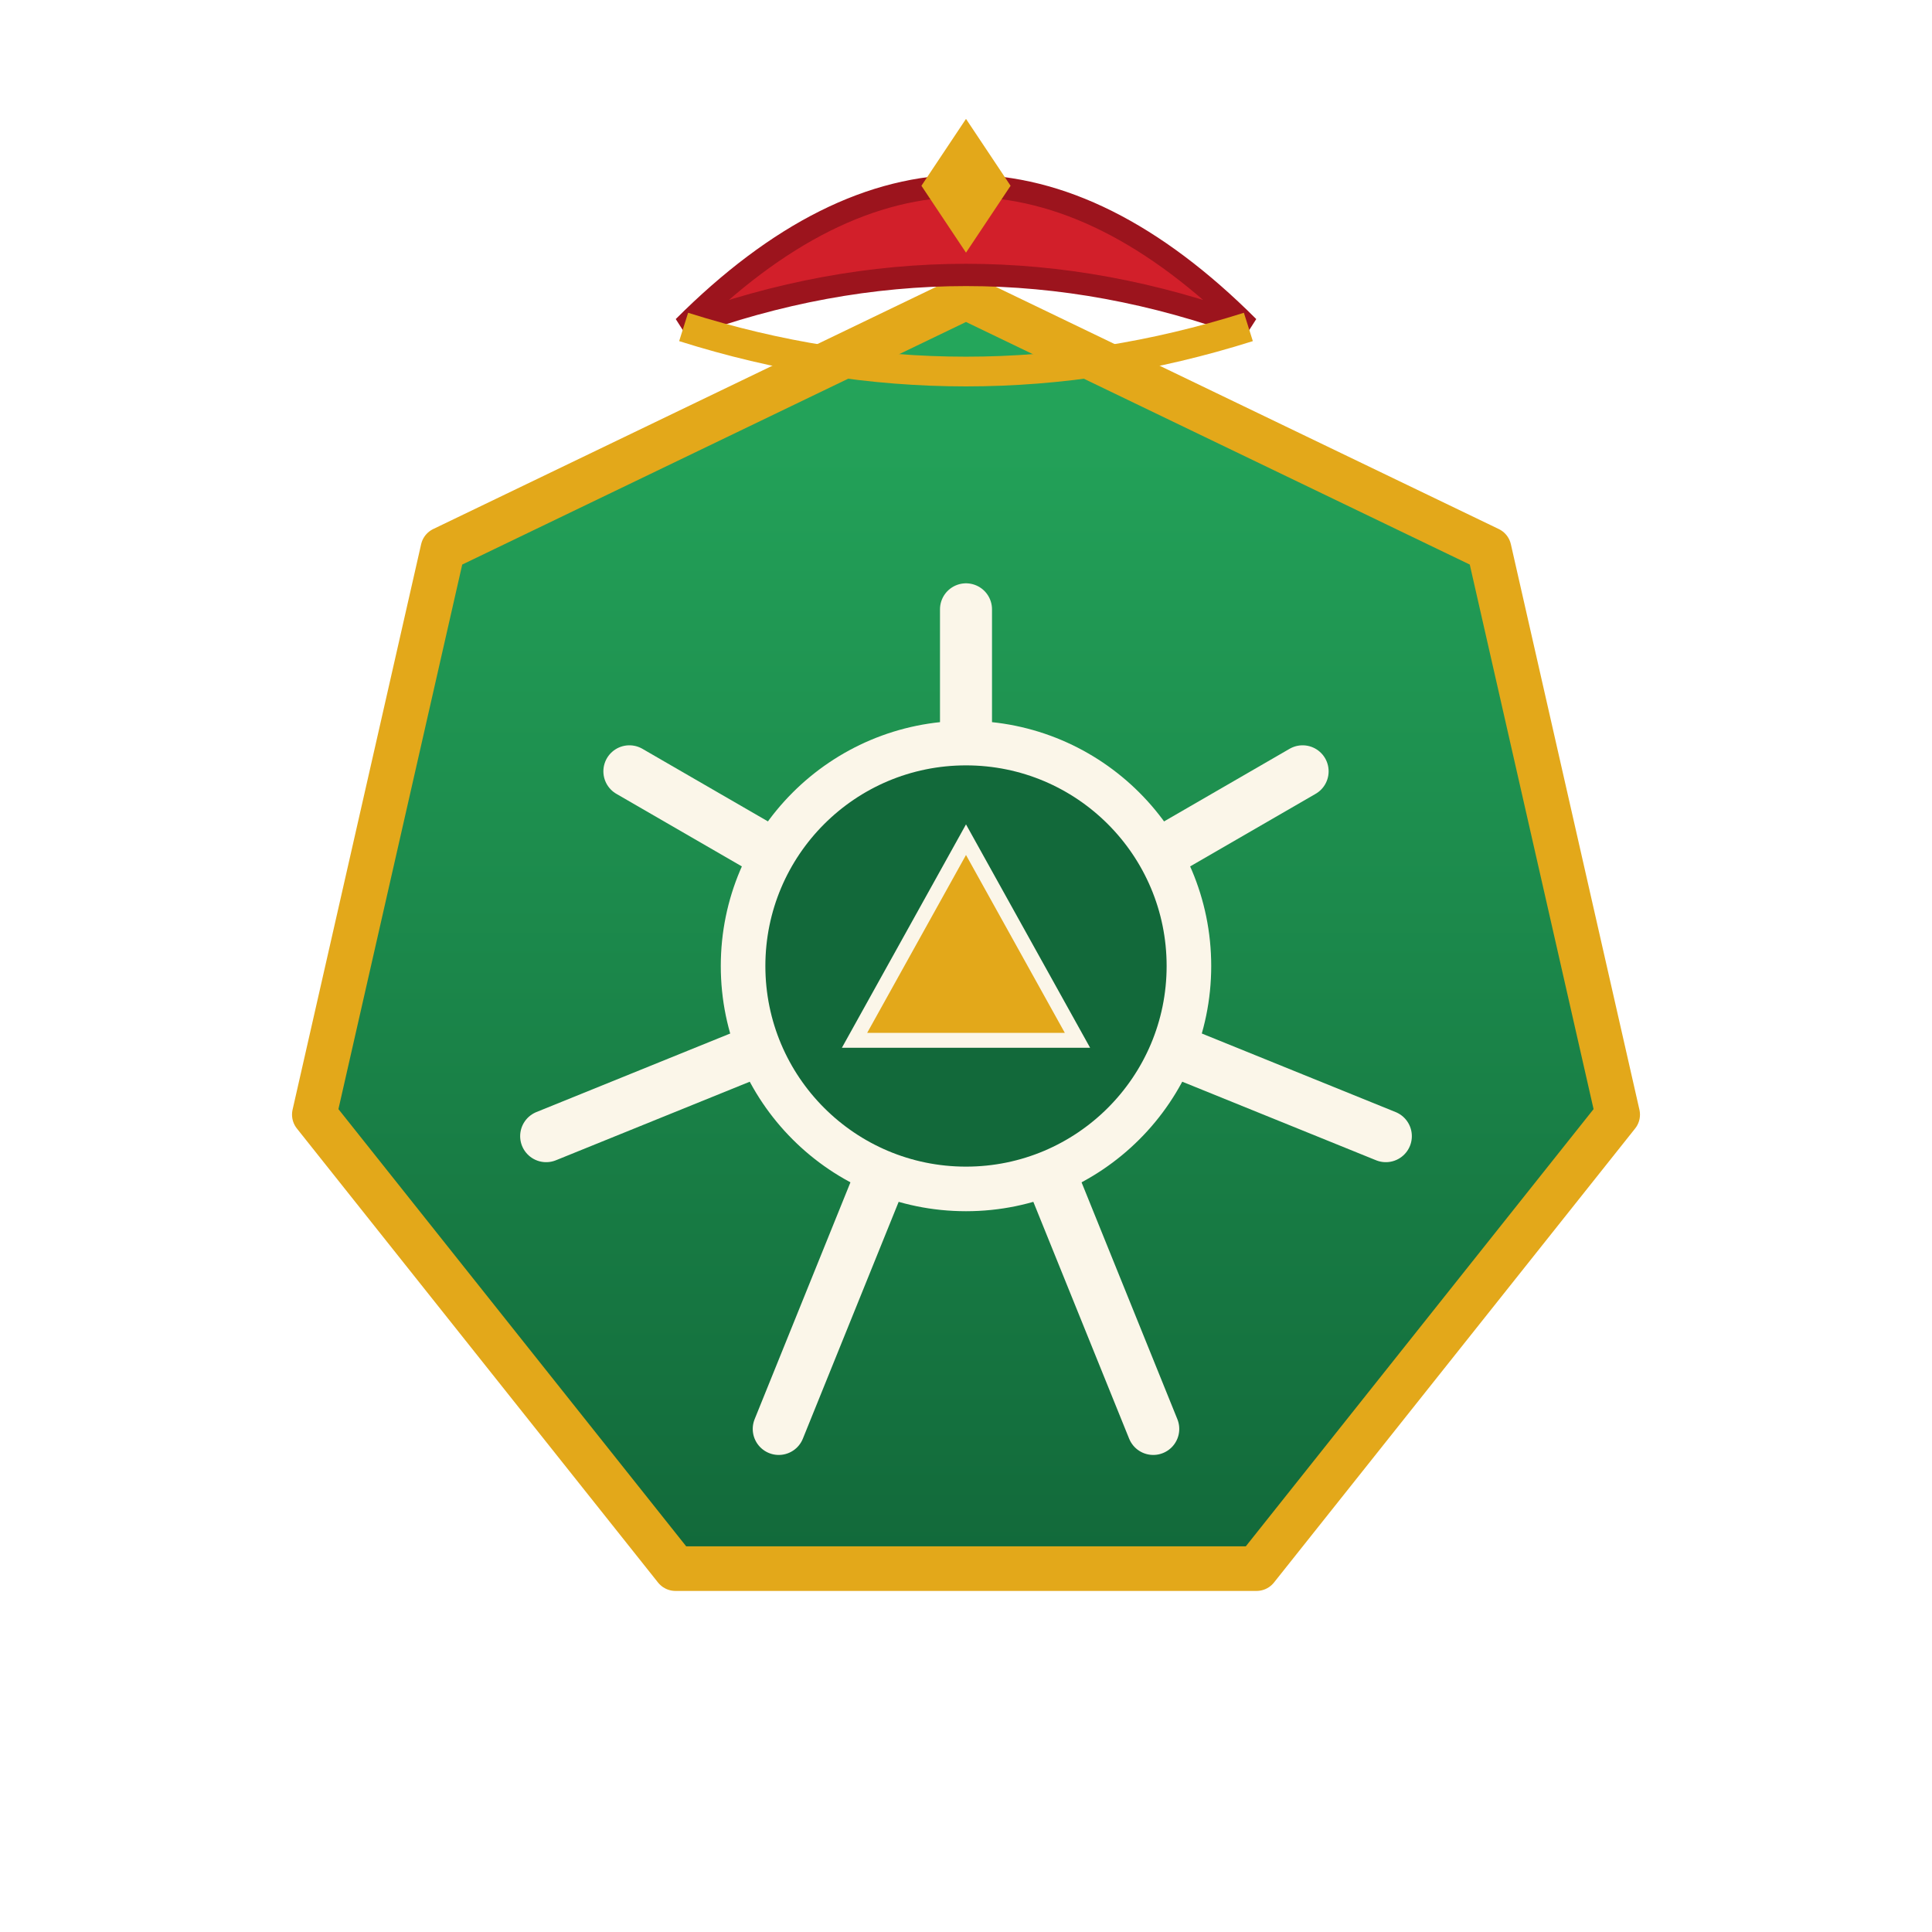
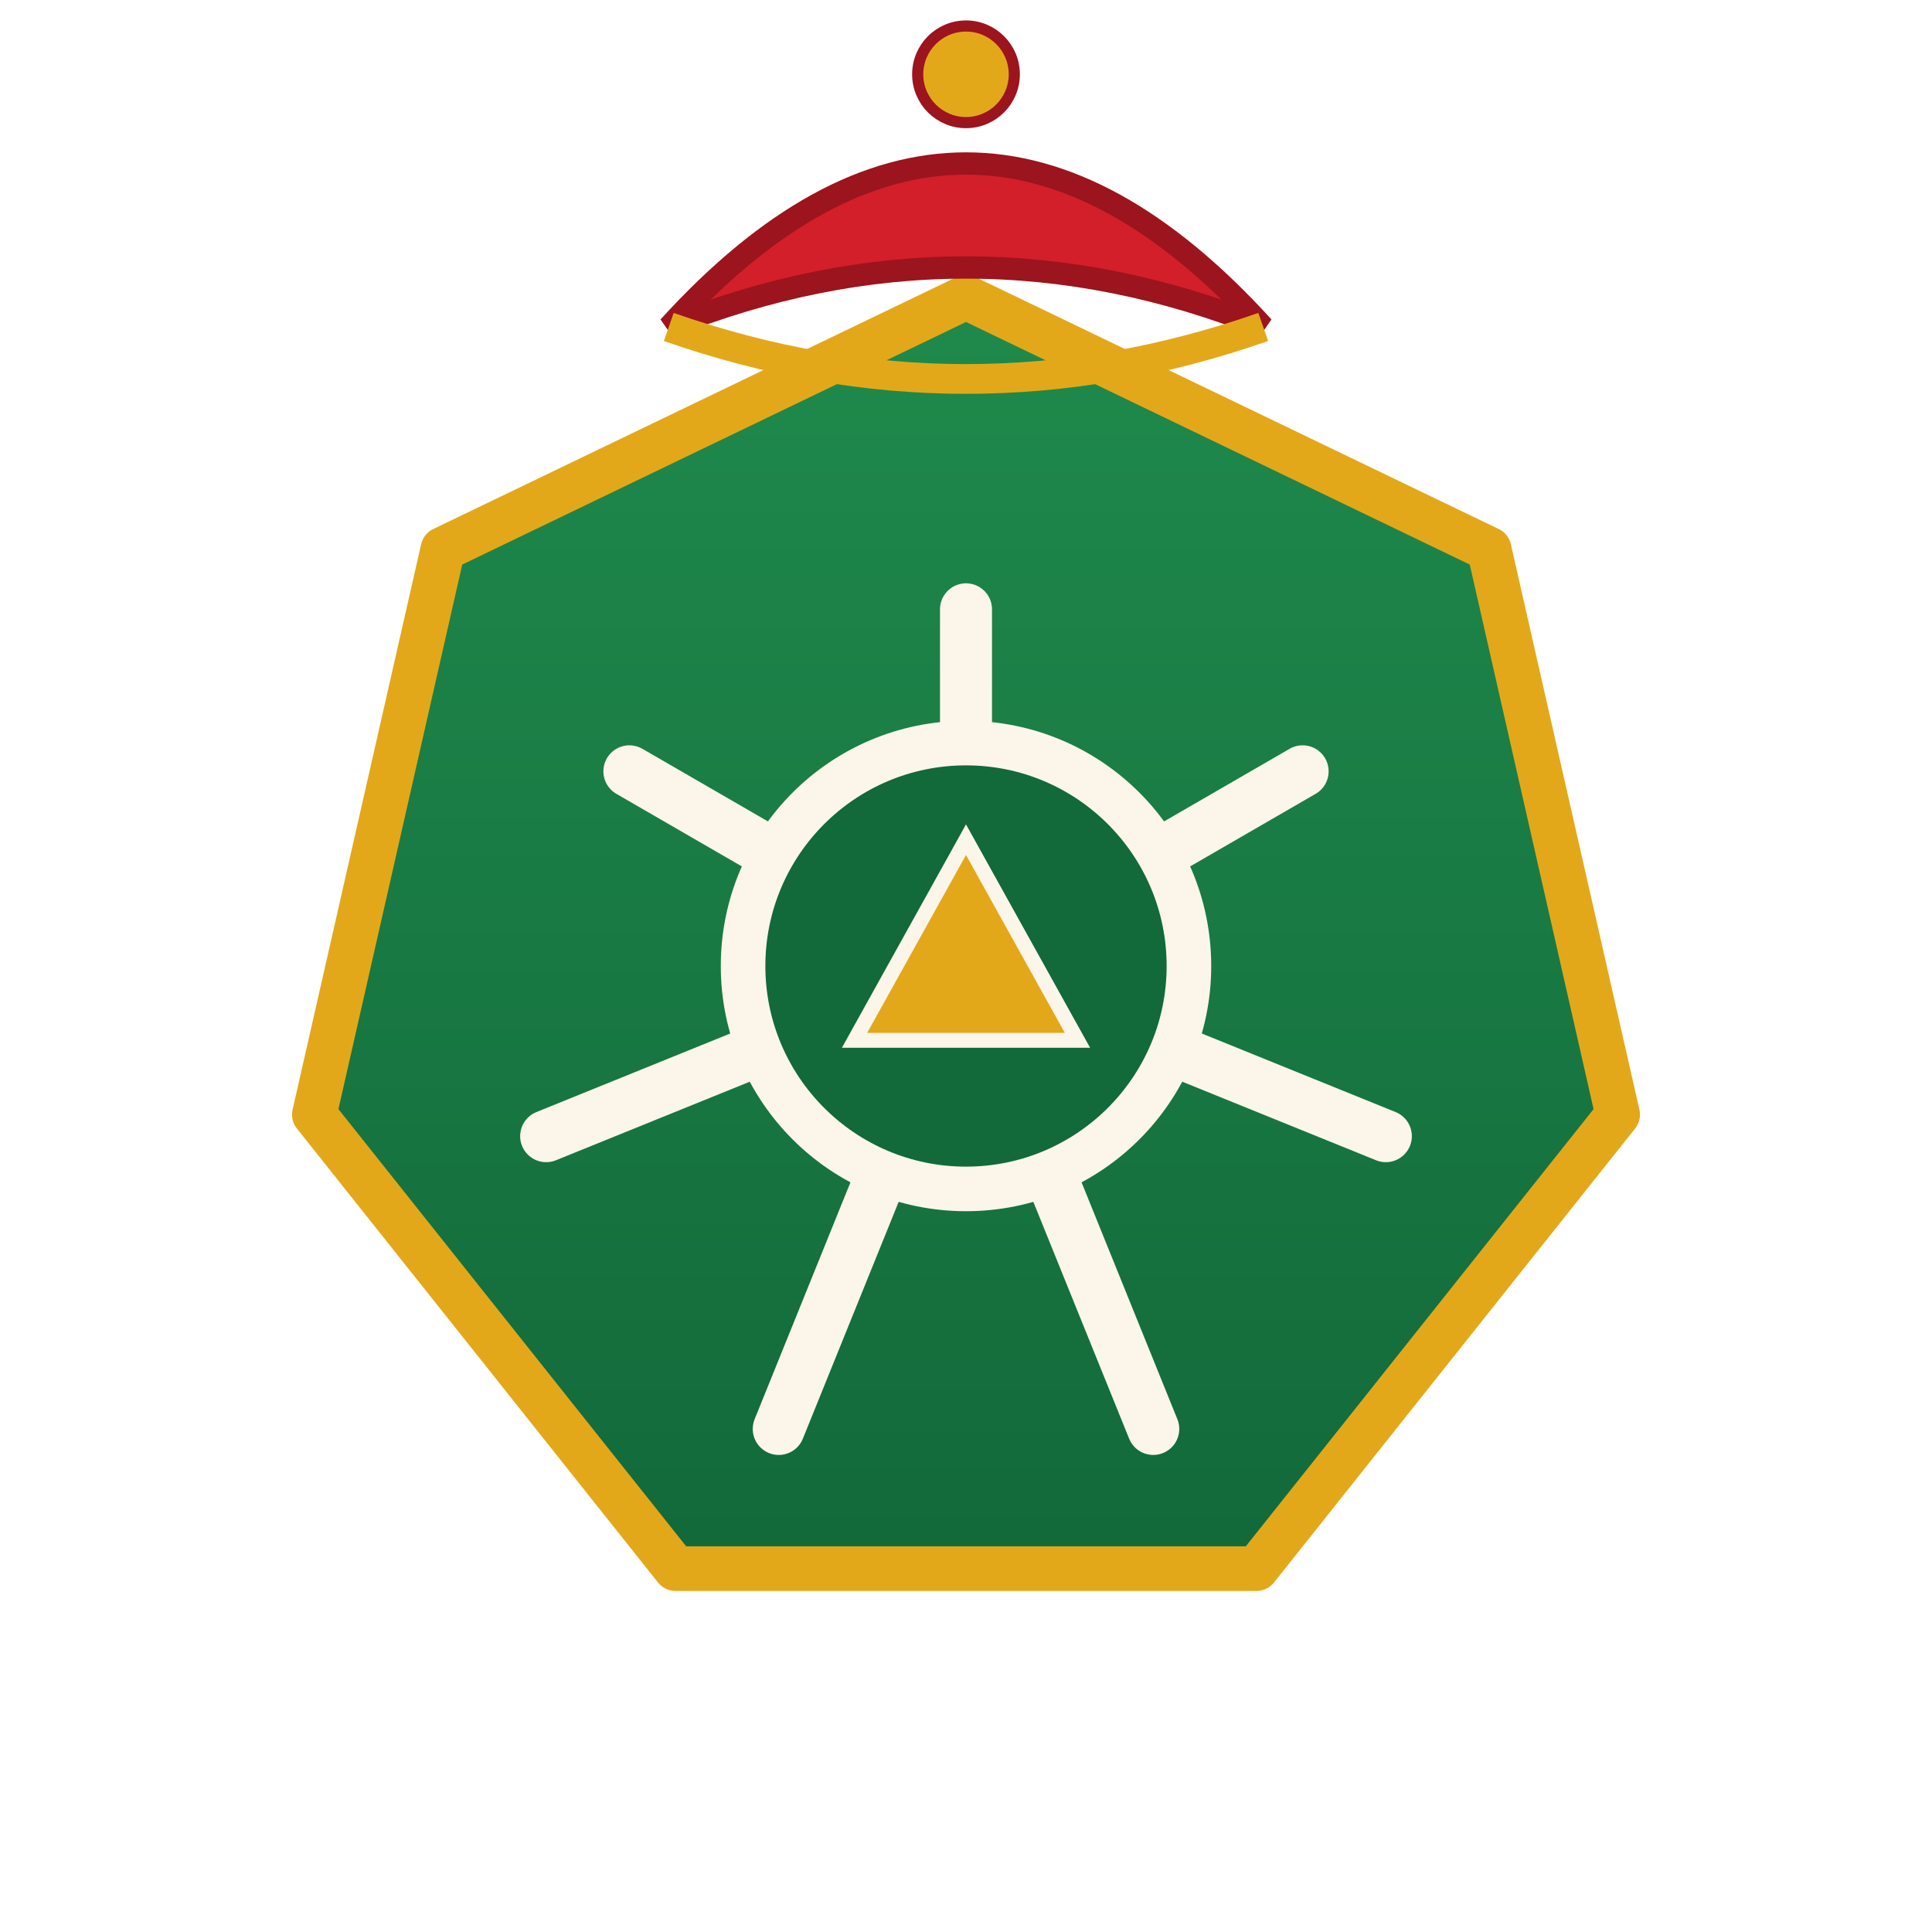
<svg xmlns="http://www.w3.org/2000/svg" width="260" height="260" viewBox="0 0 260 260">
  <defs>
    <linearGradient id="grn" x1="0" y1="0" x2="0" y2="1">
-       <stop offset="0" stop-color="#25a85c" />
+       <stop offset="0" stop-color="#1f8a4c" />
      <stop offset="1" stop-color="#12693a" />
    </linearGradient>
  </defs>
  <polygon points="130,40 200.4,73.9 217.7,150 169.1,211.1 90.9,211.1 42.3,150 59.6,73.9" fill="url(#grn)" stroke="#e3a81a" stroke-width="6" stroke-linejoin="round" />
  <g stroke="#fbf6e9" stroke-width="7" stroke-linecap="round">
    <line x1="130" y1="130" x2="130" y2="82" />
    <line x1="130" y1="130" x2="175.3" y2="103.8" />
    <line x1="130" y1="130" x2="186.5" y2="152.9" />
    <line x1="130" y1="130" x2="155.2" y2="192.3" />
    <line x1="130" y1="130" x2="104.8" y2="192.3" />
    <line x1="130" y1="130" x2="73.5" y2="152.9" />
    <line x1="130" y1="130" x2="84.7" y2="103.8" />
  </g>
  <circle cx="130" cy="130" r="30" fill="#12693a" stroke="#fbf6e9" stroke-width="6" />
  <polygon points="130,113 145,140 115,140" fill="#e3a81a" stroke="#fbf6e9" stroke-width="2" />
-   <path d="M92 44 Q130 6 168 44 Q130 30 92 44 Z" fill="#d21f2a" stroke="#9c141d" stroke-width="3" />
-   <path d="M92 44 Q130 56 168 44" fill="none" stroke="#e3a81a" stroke-width="4" />
-   <path d="M130 16 l6 9 -6 9 -6 -9 Z" fill="#e3a81a" />
+   <path d="M90 44 Q130 0 170 44 Q130 28 90 44 Z" fill="#d21f2a" stroke="#9c141d" stroke-width="3" />
+   <path d="M90 44 Q130 58 170 44" fill="none" stroke="#e3a81a" stroke-width="4" />
+   <circle cx="130" cy="10" r="6.5" fill="#e3a81a" stroke="#9c141d" stroke-width="1.5" />
</svg>
